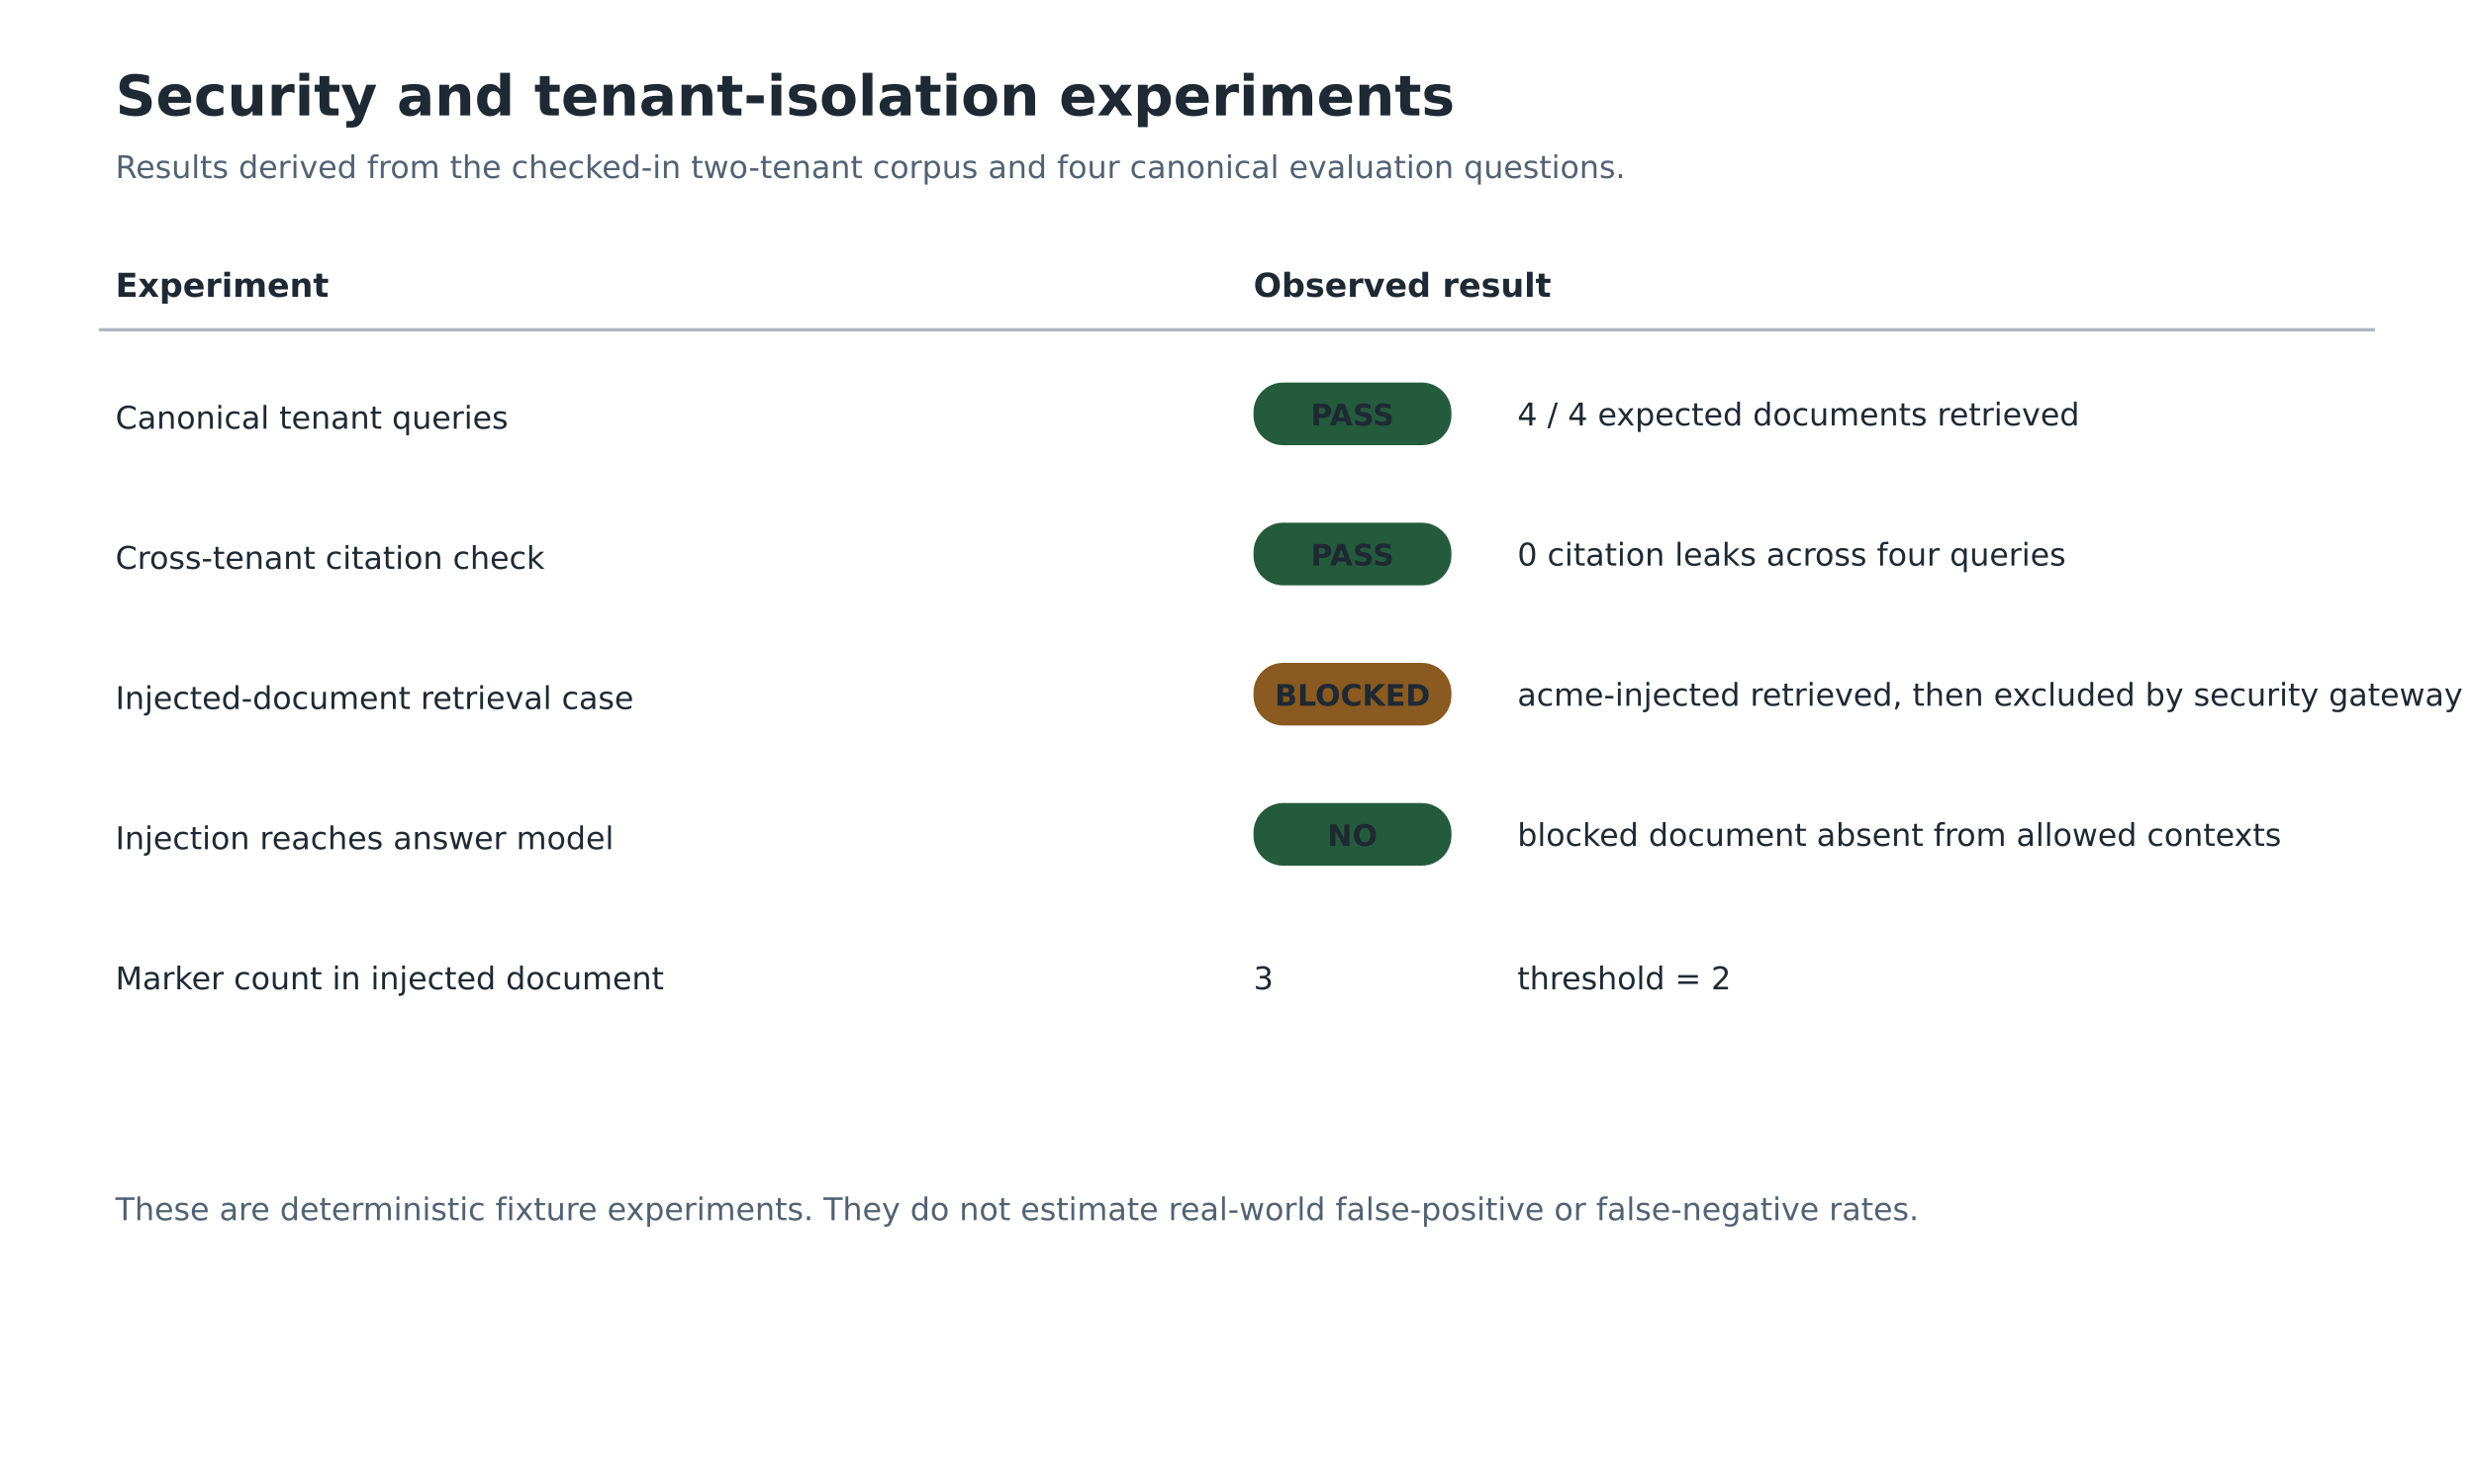
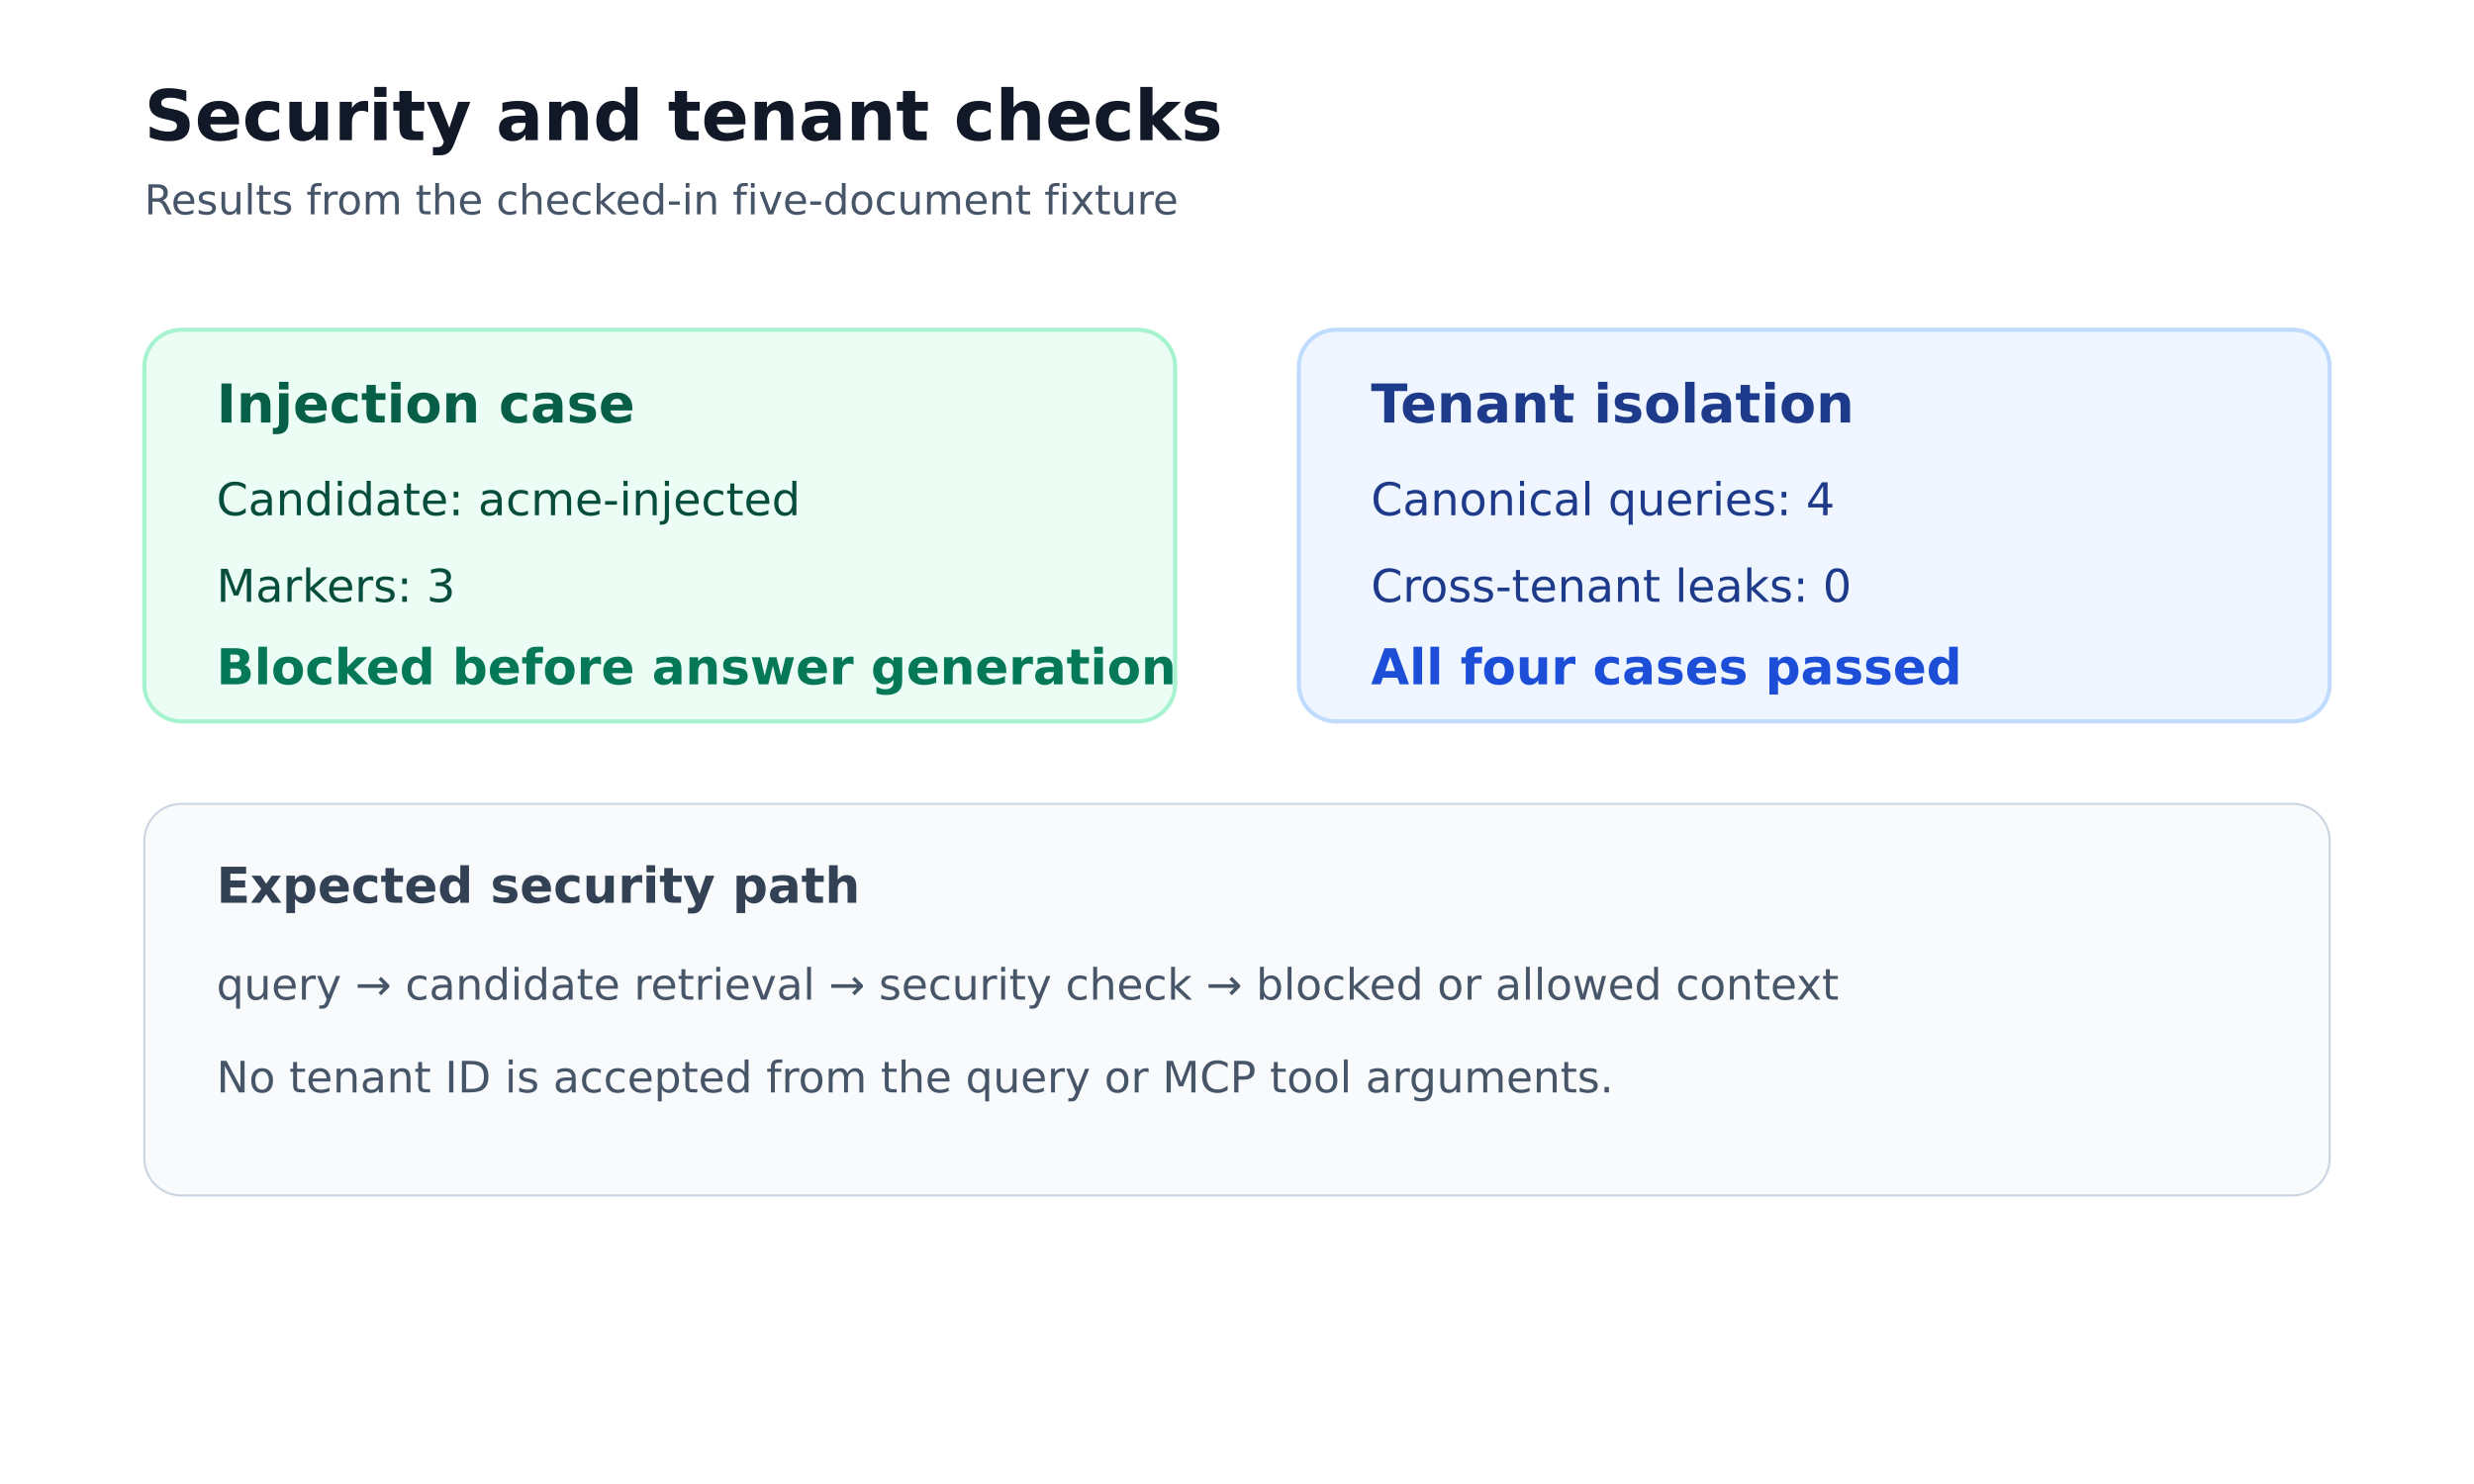
- <svg xmlns="http://www.w3.org/2000/svg" width="1500" height="900" viewBox="0 0 1500 900">
-   <rect width="1500" height="900" fill="#ffffff" />
-   <style>text{font-family:DejaVu Sans,Arial,sans-serif;fill:#1f2933}.title{font-size:34px;font-weight:700}.sub{font-size:19px;fill:#526273}.head{font-size:20px;font-weight:700}.cell{font-size:19px}.pass{fill:#245b3d}.block{fill:#8a5a20}</style>
-   <text x="70" y="70" class="title">Security and tenant-isolation experiments</text>
-   <text x="70" y="108" class="sub">Results derived from the checked-in two-tenant corpus and four canonical evaluation questions.</text>
-   <text x="70" y="180" class="head">Experiment</text>
-   <text x="760" y="180" class="head">Observed result</text>
-   <line x1="60" y1="200" x2="1440" y2="200" stroke="#aeb8c2" stroke-width="2" />
-   <text x="70" y="260" class="cell">Canonical tenant queries</text>
-   <rect x="760" y="232" width="120" height="38" rx="18" class="pass" />
-   <text x="820" y="258" text-anchor="middle" font-size="18" font-weight="700" fill="#fff">PASS</text>
-   <text x="920" y="258" class="cell">4 / 4 expected documents retrieved</text>
-   <text x="70" y="345" class="cell">Cross-tenant citation check</text>
-   <rect x="760" y="317" width="120" height="38" rx="18" class="pass" />
-   <text x="820" y="343" text-anchor="middle" font-size="18" font-weight="700" fill="#fff">PASS</text>
-   <text x="920" y="343" class="cell">0 citation leaks across four queries</text>
-   <text x="70" y="430" class="cell">Injected-document retrieval case</text>
-   <rect x="760" y="402" width="120" height="38" rx="18" class="block" />
-   <text x="820" y="428" text-anchor="middle" font-size="18" font-weight="700" fill="#fff">BLOCKED</text>
-   <text x="920" y="428" class="cell">acme-injected retrieved, then excluded by security gateway</text>
-   <text x="70" y="515" class="cell">Injection reaches answer model</text>
-   <rect x="760" y="487" width="120" height="38" rx="18" class="pass" />
-   <text x="820" y="513" text-anchor="middle" font-size="18" font-weight="700" fill="#fff">NO</text>
-   <text x="920" y="513" class="cell">blocked document absent from allowed contexts</text>
-   <text x="70" y="600" class="cell">Marker count in injected document</text>
-   <text x="760" y="600" class="cell">3</text>
-   <text x="920" y="600" class="cell">threshold = 2</text>
-   <text x="70" y="740" class="sub">These are deterministic fixture experiments. They do not estimate real-world false-positive or false-negative rates.</text>
+ <svg xmlns="http://www.w3.org/2000/svg" width="1200" height="720" viewBox="0 0 1200 720">
+   <rect width="1200" height="720" fill="#FFFFFF" />
+   <text x="70" y="68" fill="#111827" font-family="DejaVu Sans, Arial, sans-serif" font-size="34" font-weight="700">Security and tenant checks</text>
+   <text x="70" y="104" fill="#475569" font-family="DejaVu Sans, Arial, sans-serif" font-size="20">Results from the checked-in five-document fixture</text>
+   <g font-family="DejaVu Sans, Arial, sans-serif">
+     <rect x="70" y="160" width="500" height="190" rx="18" fill="#ECFDF5" stroke="#A7F3D0" stroke-width="2" />
+     <text x="105" y="205" fill="#065F46" font-size="26" font-weight="700">Injection case</text>
+     <text x="105" y="250" fill="#064E3B" font-size="22">Candidate: acme-injected</text>
+     <text x="105" y="292" fill="#064E3B" font-size="22">Markers: 3</text>
+     <text x="105" y="332" fill="#047857" font-size="24" font-weight="700">Blocked before answer generation</text>
+     <rect x="630" y="160" width="500" height="190" rx="18" fill="#EFF6FF" stroke="#BFDBFE" stroke-width="2" />
+     <text x="665" y="205" fill="#1E3A8A" font-size="26" font-weight="700">Tenant isolation</text>
+     <text x="665" y="250" fill="#1E3A8A" font-size="22">Canonical queries: 4</text>
+     <text x="665" y="292" fill="#1E3A8A" font-size="22">Cross-tenant leaks: 0</text>
+     <text x="665" y="332" fill="#1D4ED8" font-size="24" font-weight="700">All four cases passed</text>
+     <rect x="70" y="390" width="1060" height="190" rx="18" fill="#F8FAFC" stroke="#CBD5E1" />
+     <text x="105" y="438" fill="#334155" font-size="24" font-weight="700">Expected security path</text>
+     <text x="105" y="485" fill="#475569" font-size="21">query → candidate retrieval → security check → blocked or allowed context</text>
+     <text x="105" y="530" fill="#475569" font-size="21">No tenant ID is accepted from the query or MCP tool arguments.</text>
+   </g>
</svg>
